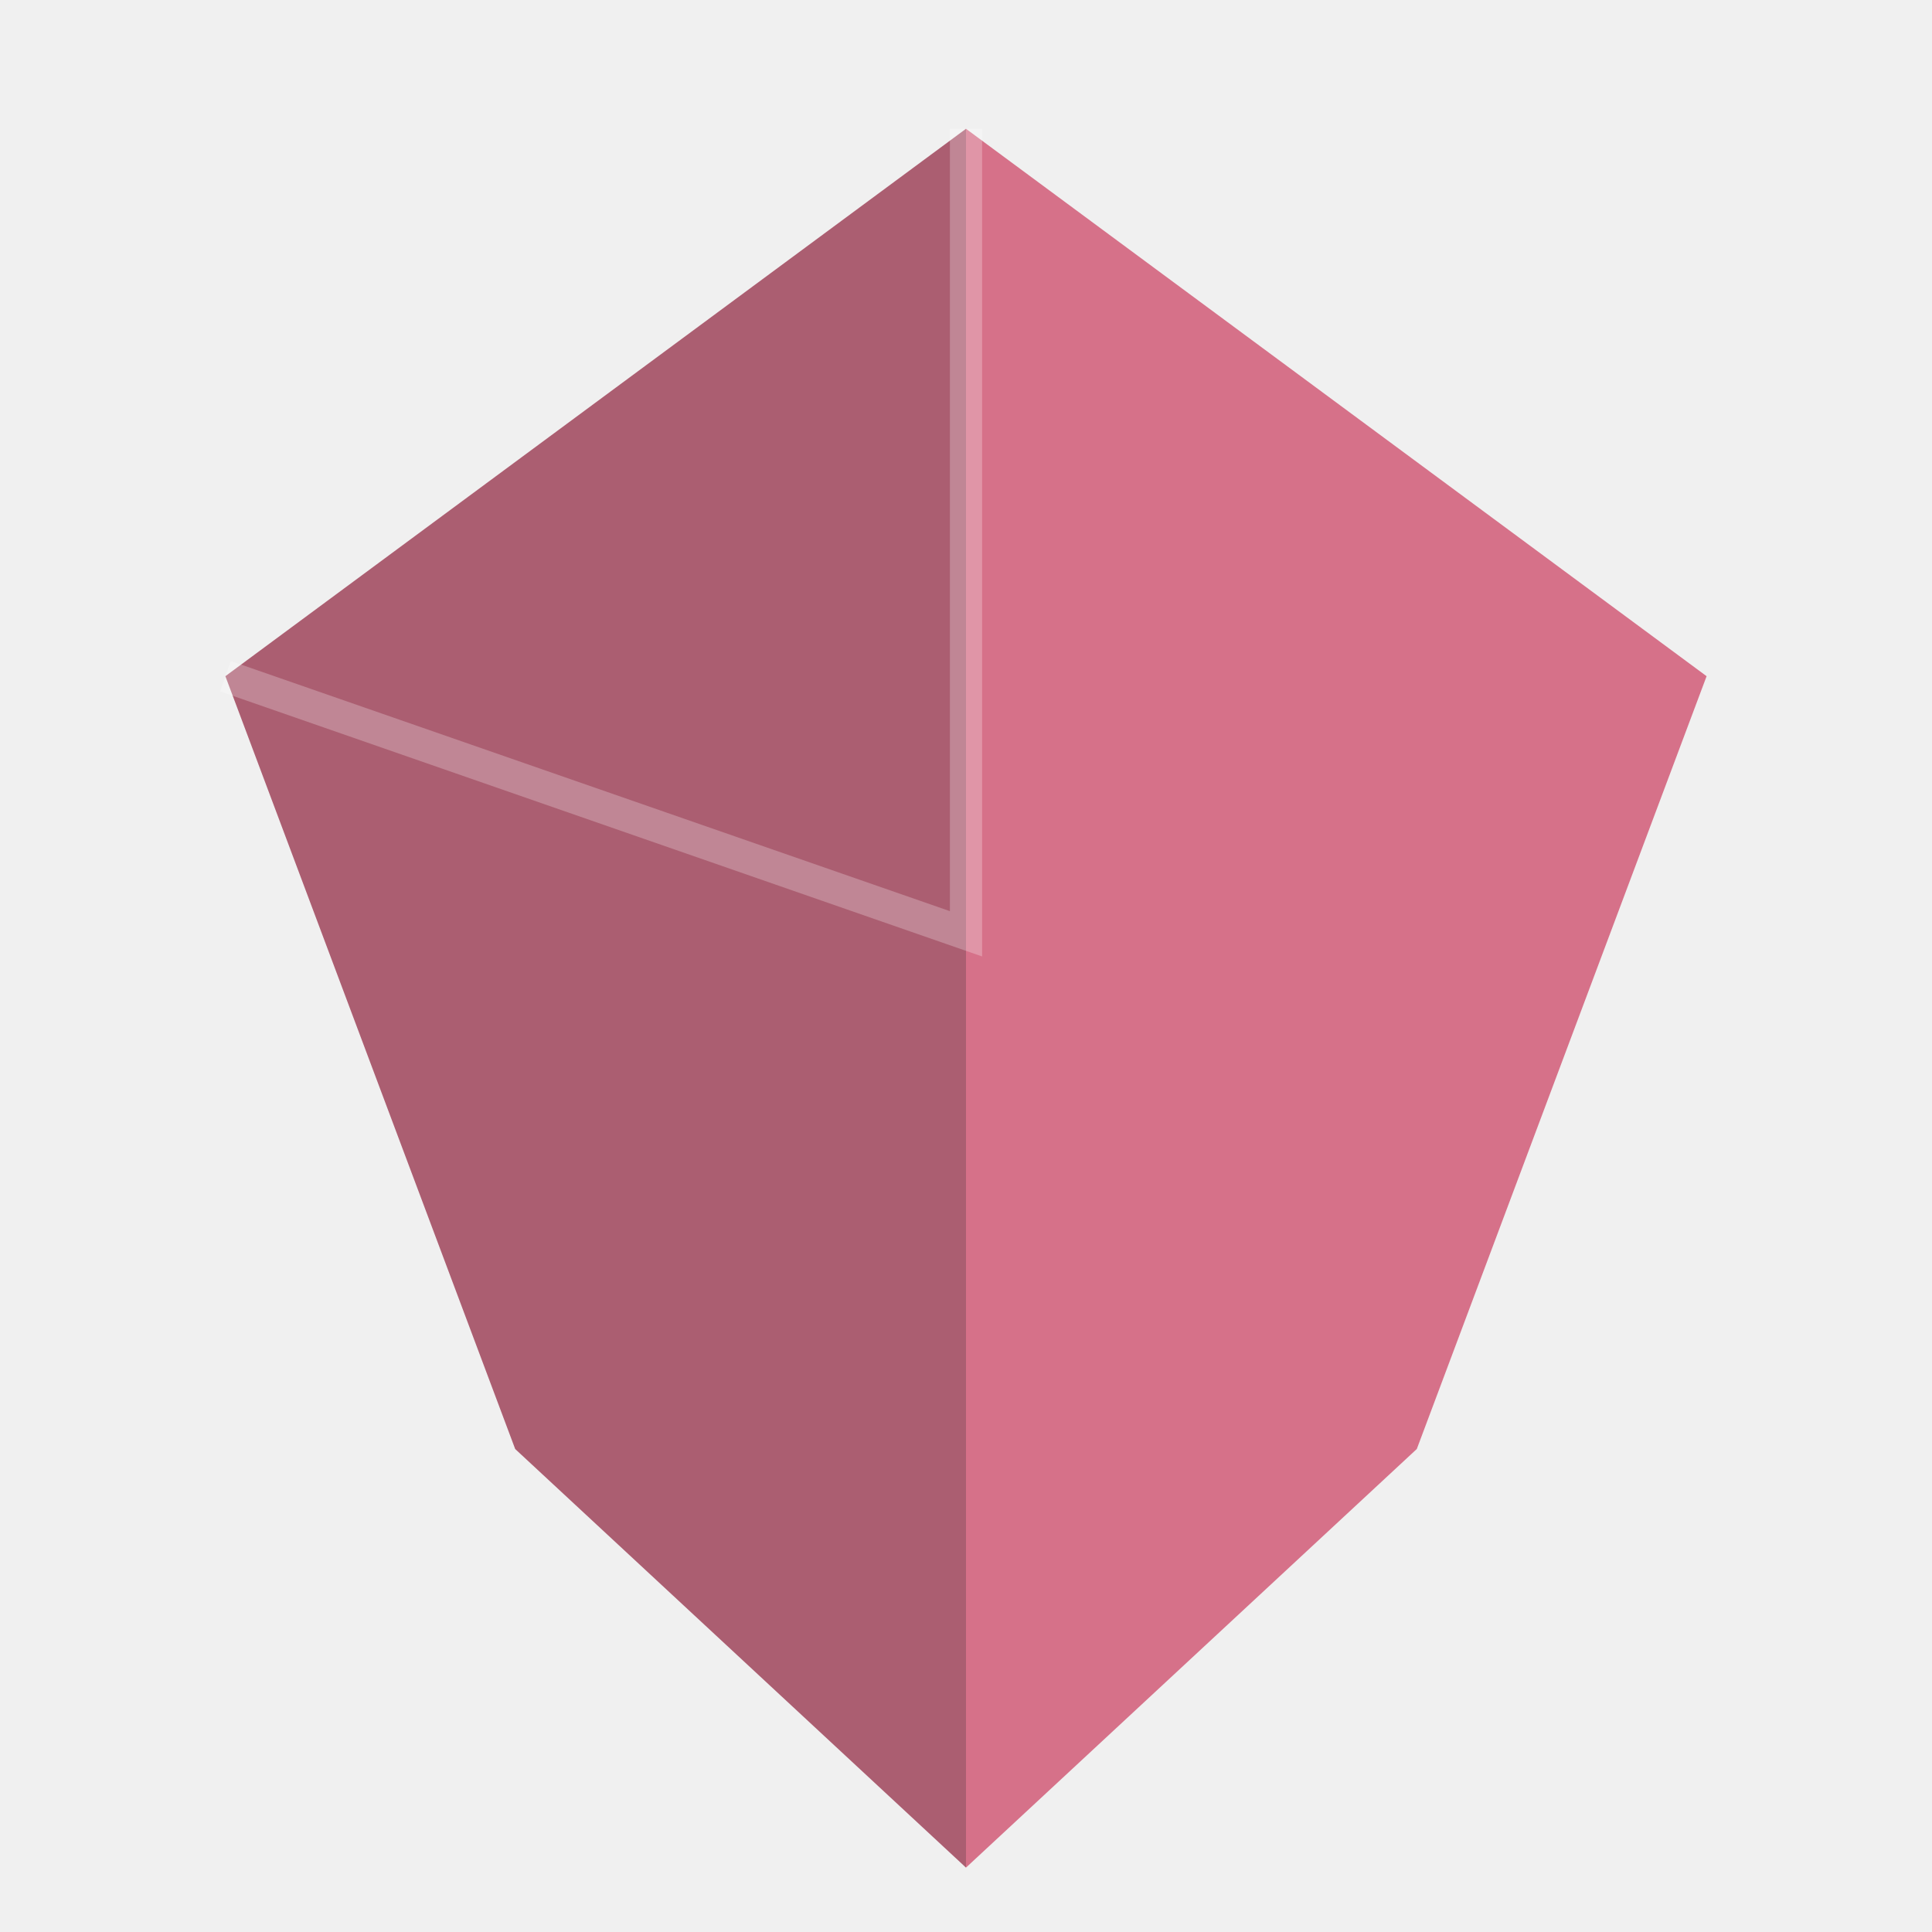
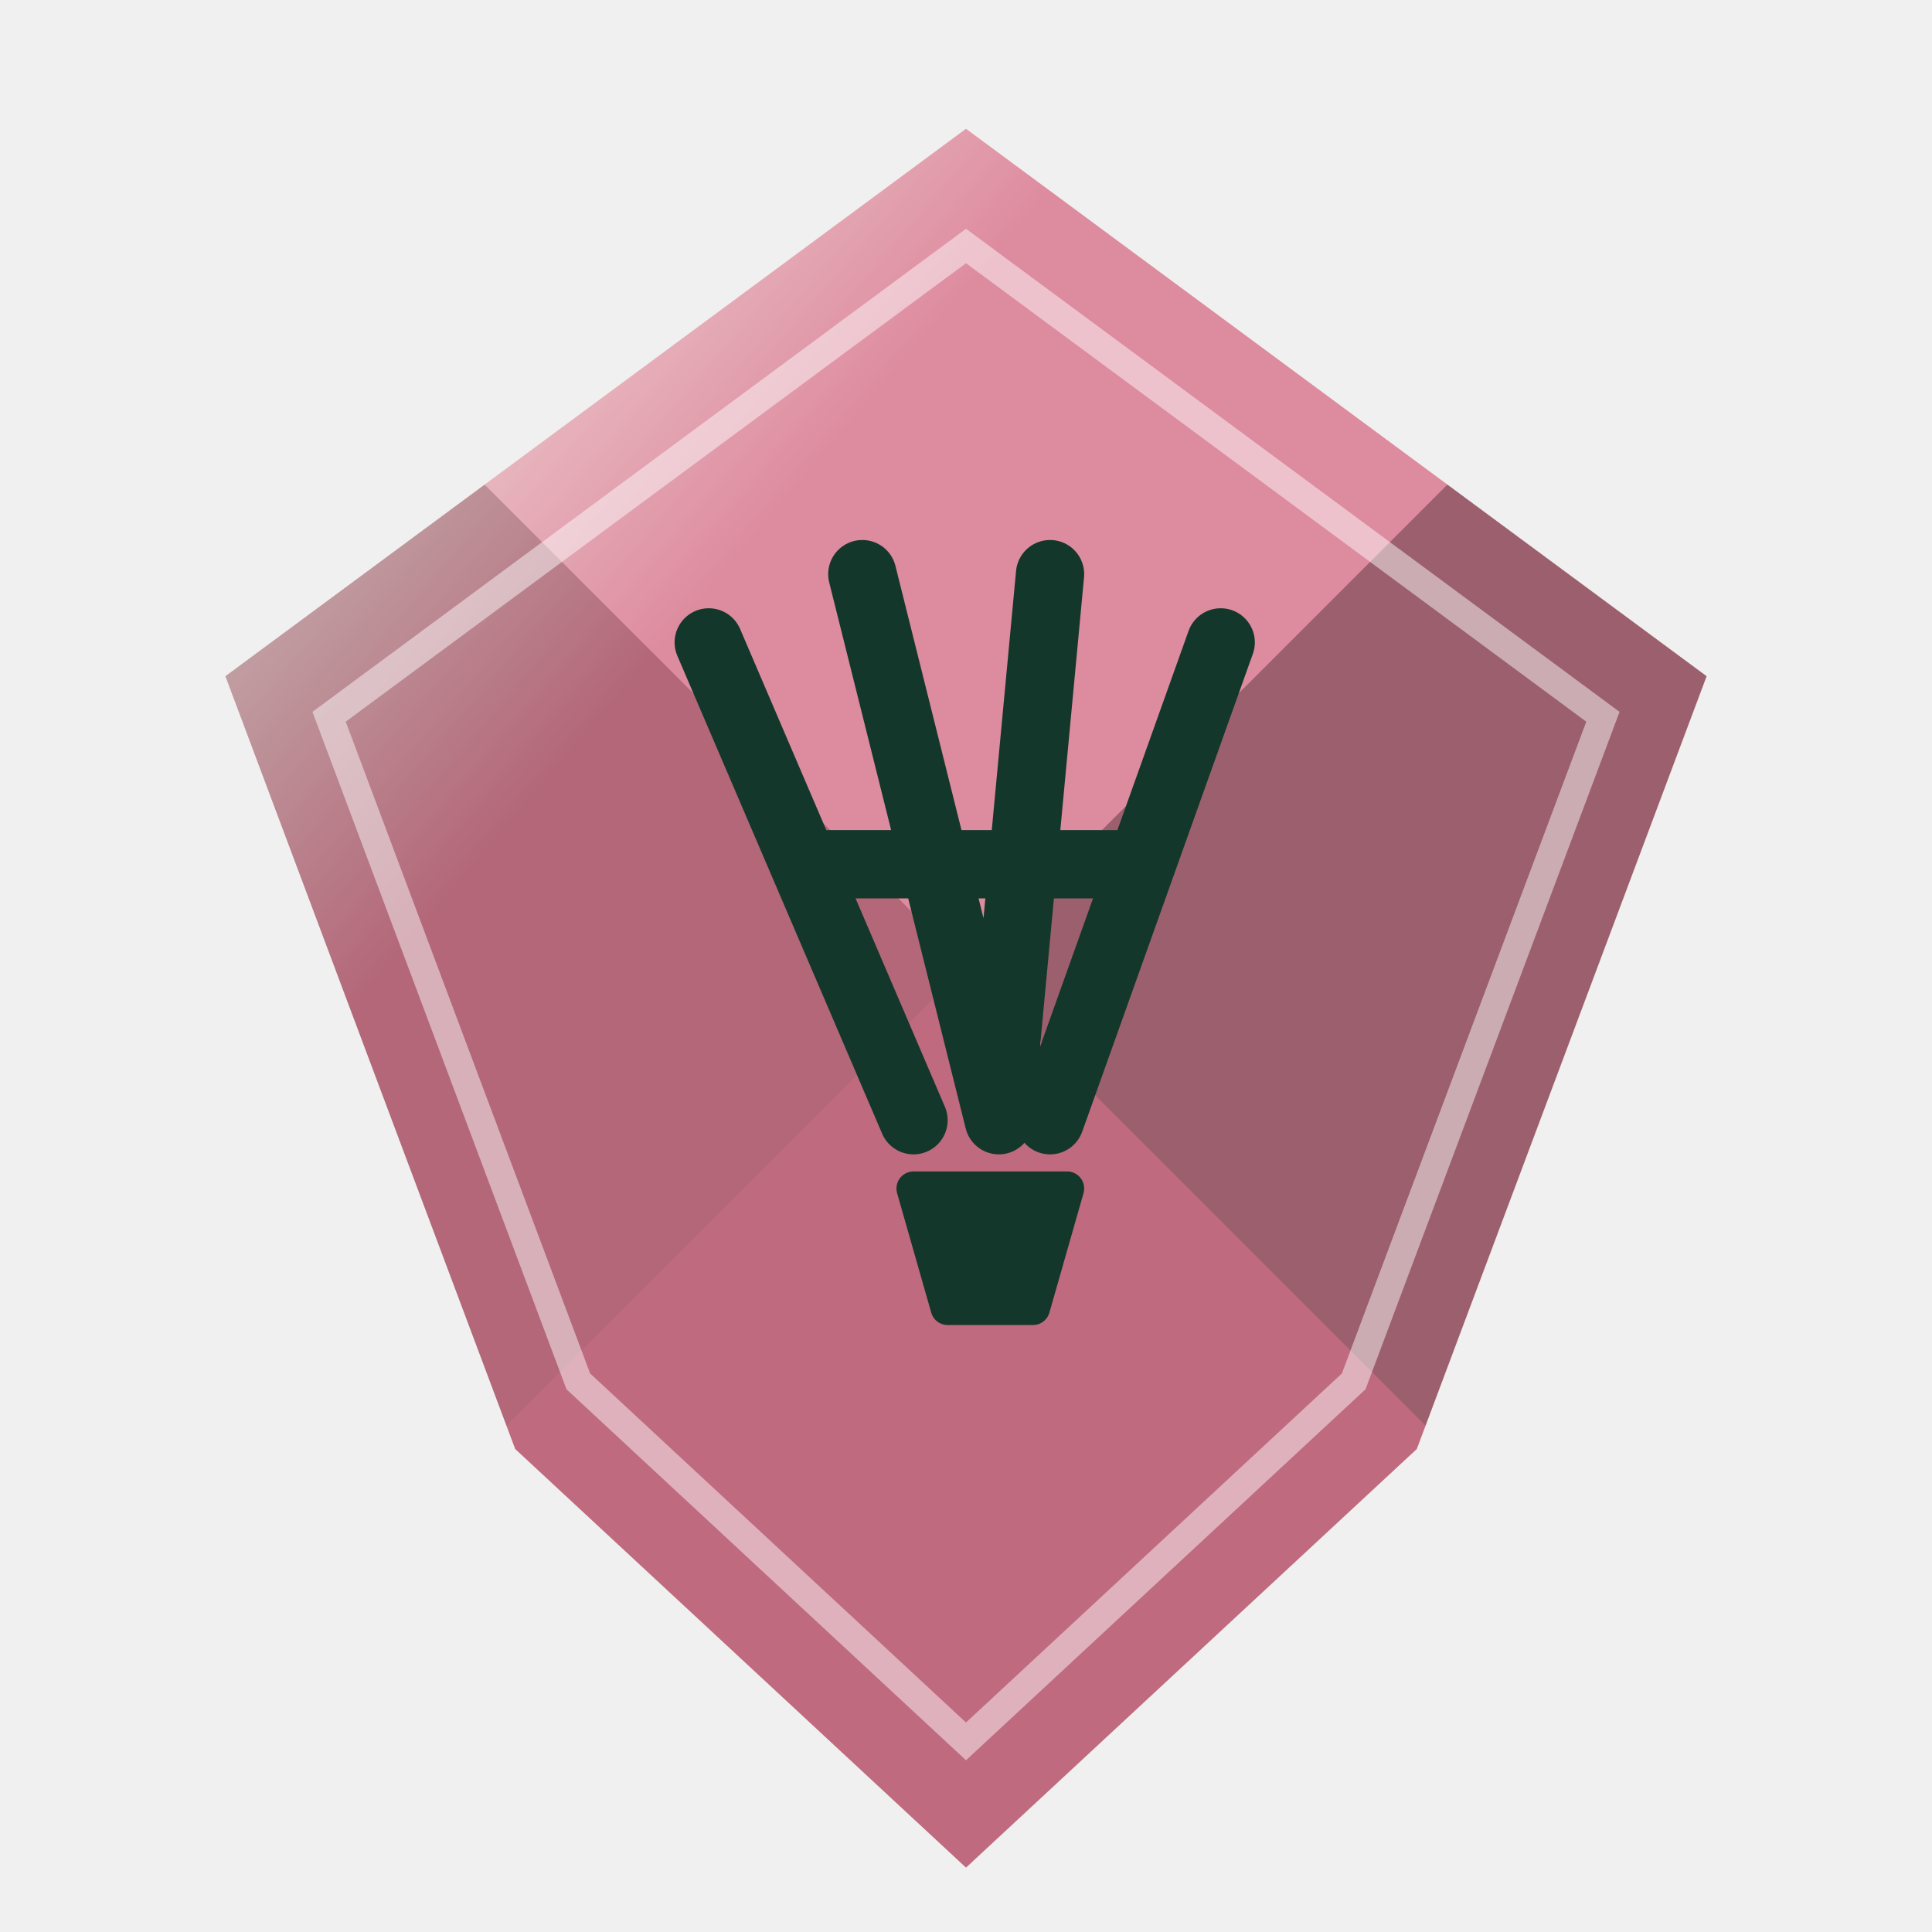
- <svg xmlns="http://www.w3.org/2000/svg" viewBox="0 0 60 60" role="img" aria-label="Ruby league insignia candidate">
-   <polygon points="30,4 53,21 44,45 30,58 16,45 7,21" fill="#D67189" />
-   <polygon points="30,4 30,58 16,45 7,21" fill="#111A1C" opacity=".22" />
-   <polyline points="30,4 30,29 7,21" fill="none" stroke="#FFFFFF" opacity=".25" stroke-width="1" />
+ <svg xmlns="http://www.w3.org/2000/svg" viewBox="0 0 60 60" role="img" aria-label="Ruby league insignia">
+   <defs>
+     <linearGradient id="metal" x1="0" y1="0" x2="1" y2="1">
+       <stop stop-color="#F7FFF4" />
+       <stop offset=".3" stop-color="#D67189" />
+       <stop offset="1" stop-color="#D67189" />
+     </linearGradient>
+     <clipPath id="seal">
+       <polygon points="30,4 53,21 44,45 30,58 16,45 7,21" />
+     </clipPath>
+   </defs>
+   <polygon points="30,4 53,21 44,45 30,58 16,45 7,21" fill="url(#metal)" />
+   <g clip-path="url(#seal)">
+     <path d="M0 0L30 30L0 60Z" fill="#14372C" opacity=".18" />
+     <path d="M60 0L30 30L60 60Z" fill="#14372C" opacity=".3" />
+     <path d="M0 60L30 30L60 60Z" fill="#14372C" opacity=".12" />
+     <path d="M0 0L30 30L60 0Z" fill="#FFF" opacity=".18" />
+   </g>
+   <polygon points="30,4 53,21 44,45 30,58 16,45 7,21" transform="translate(4.2 4.2) scale(.86)" fill="none" stroke="#FFF" stroke-opacity=".48" stroke-width="1" />
+   <g transform="translate(13 12) scale(.53)" fill="none" stroke="#14372C" stroke-width="4" stroke-linecap="round" stroke-linejoin="round">
+     <path d="M17 15L29 43M26 11L34 43M37 11L34 43M47 15L37 43M23 28H42" />
+     <path d="M29 47H38L36 54H31Z" fill="#14372C" stroke-width="2" />
+   </g>
</svg>
